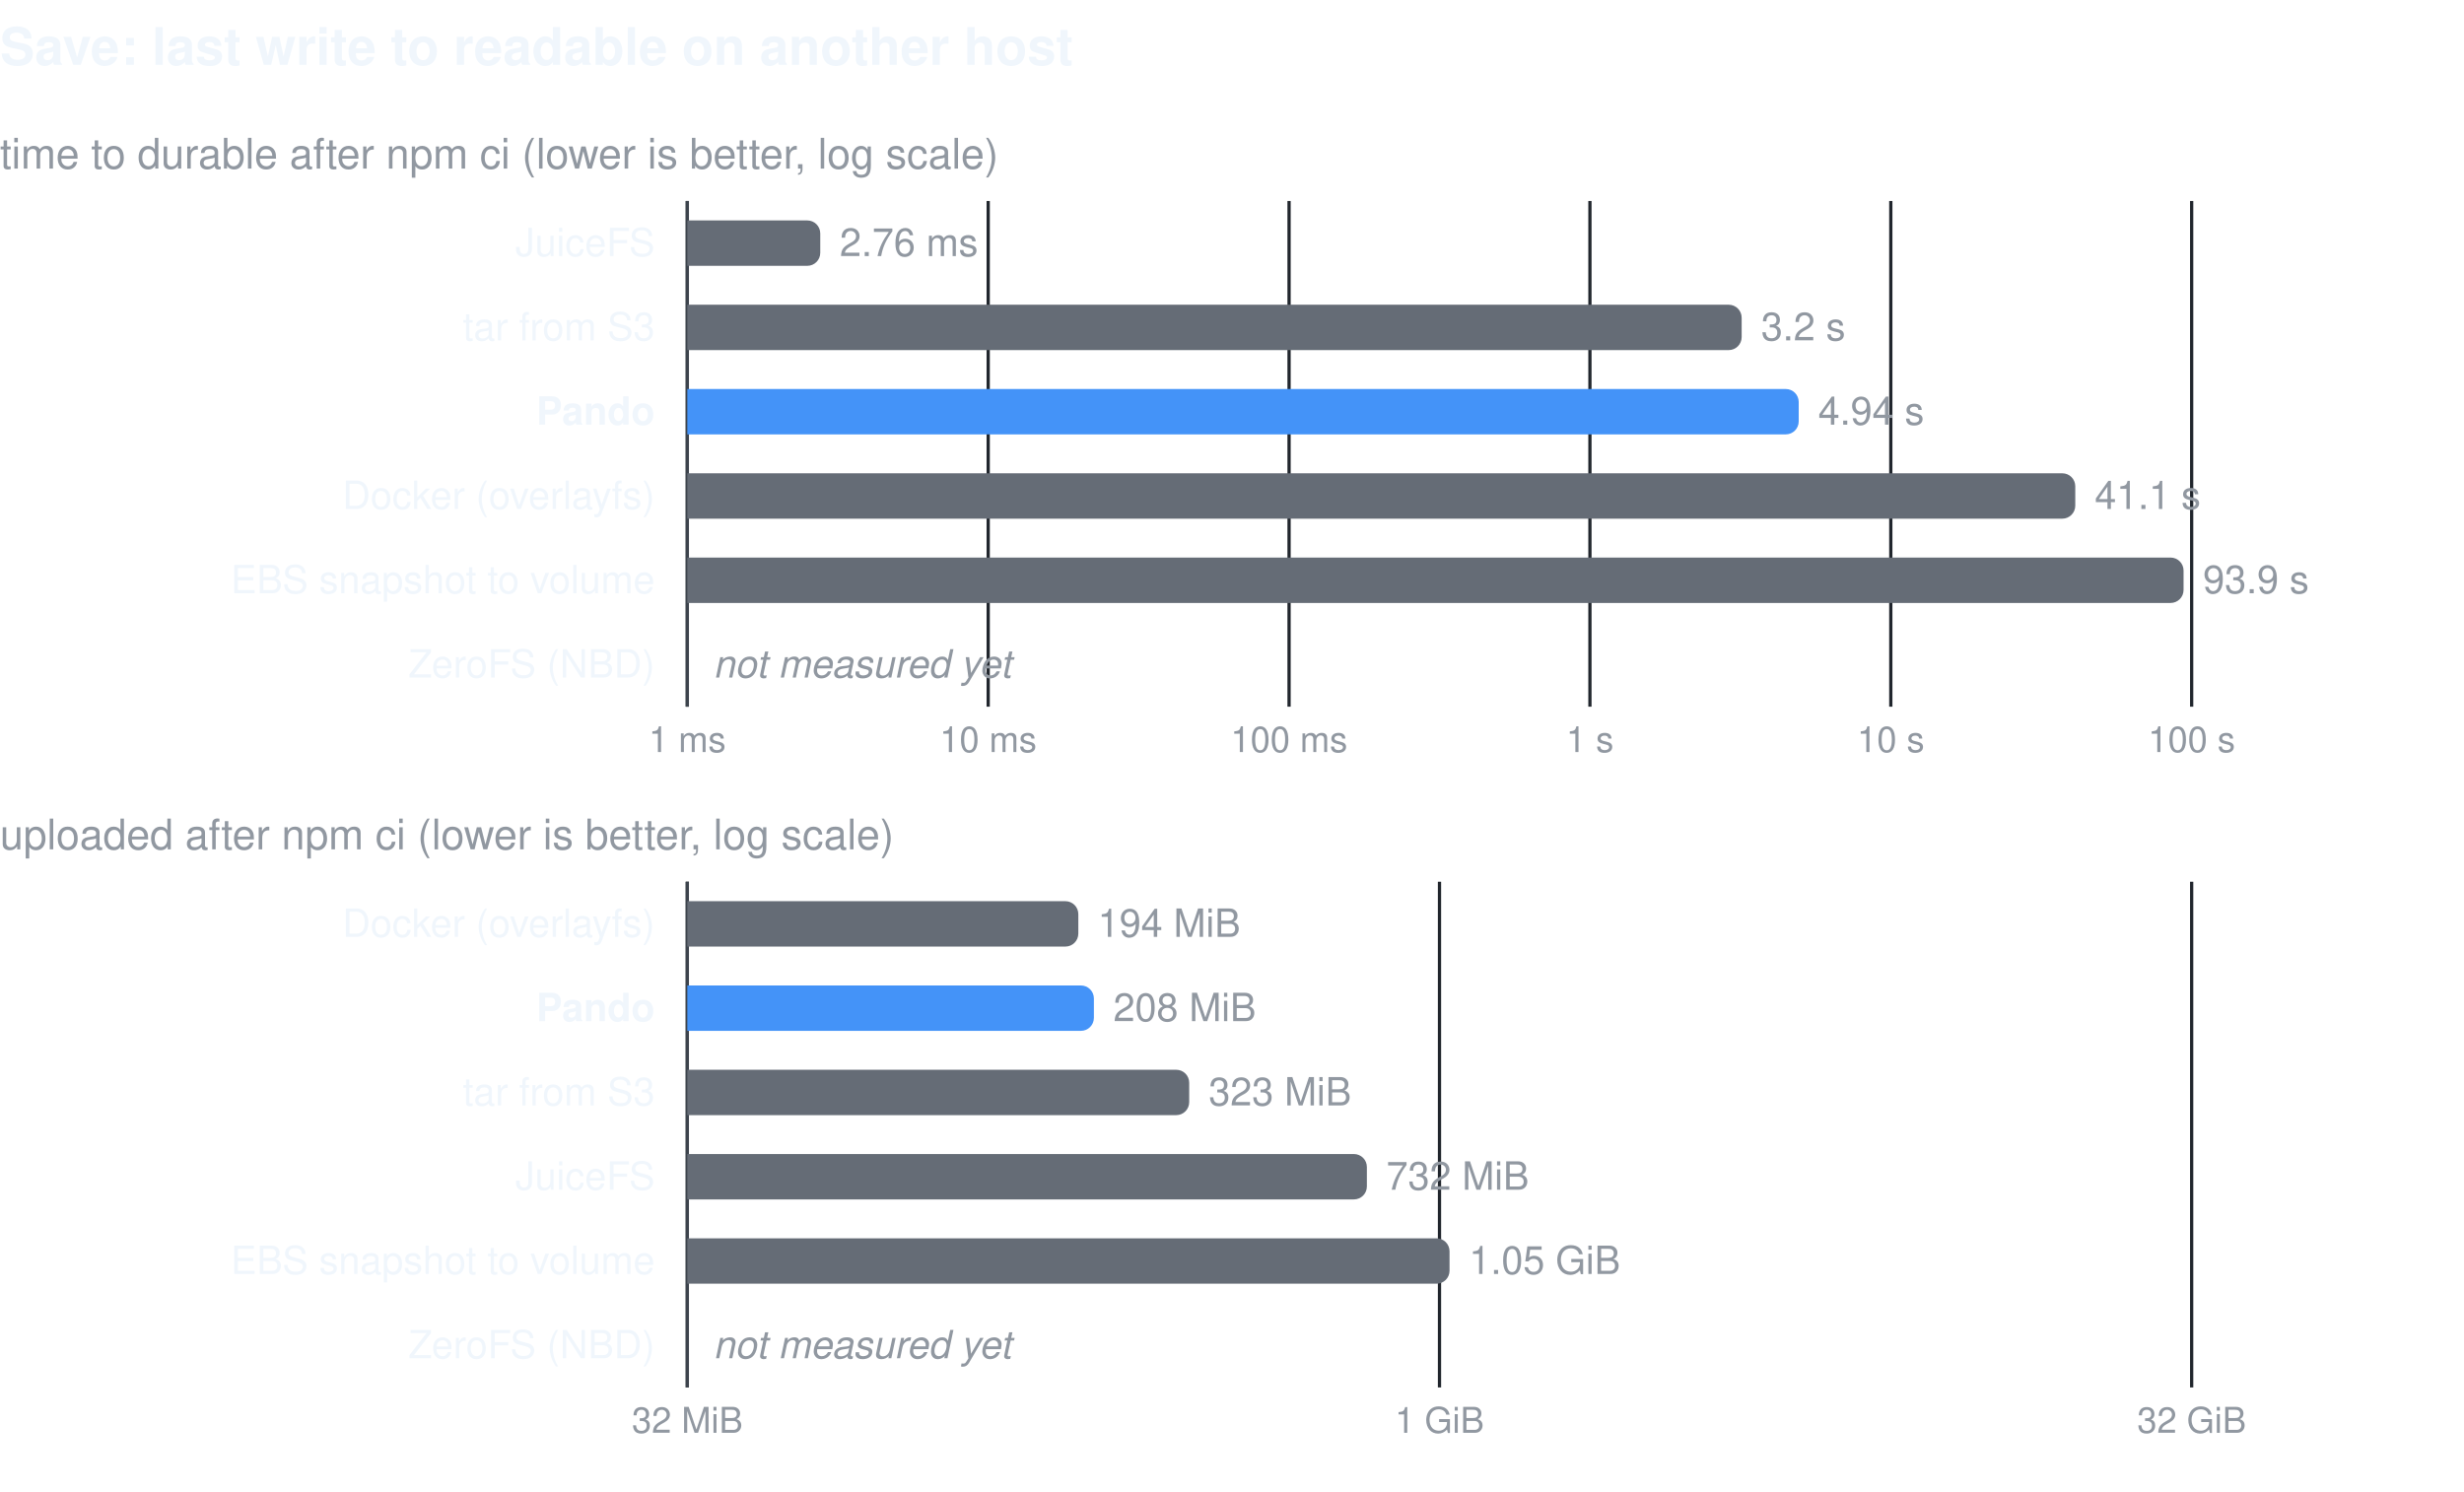
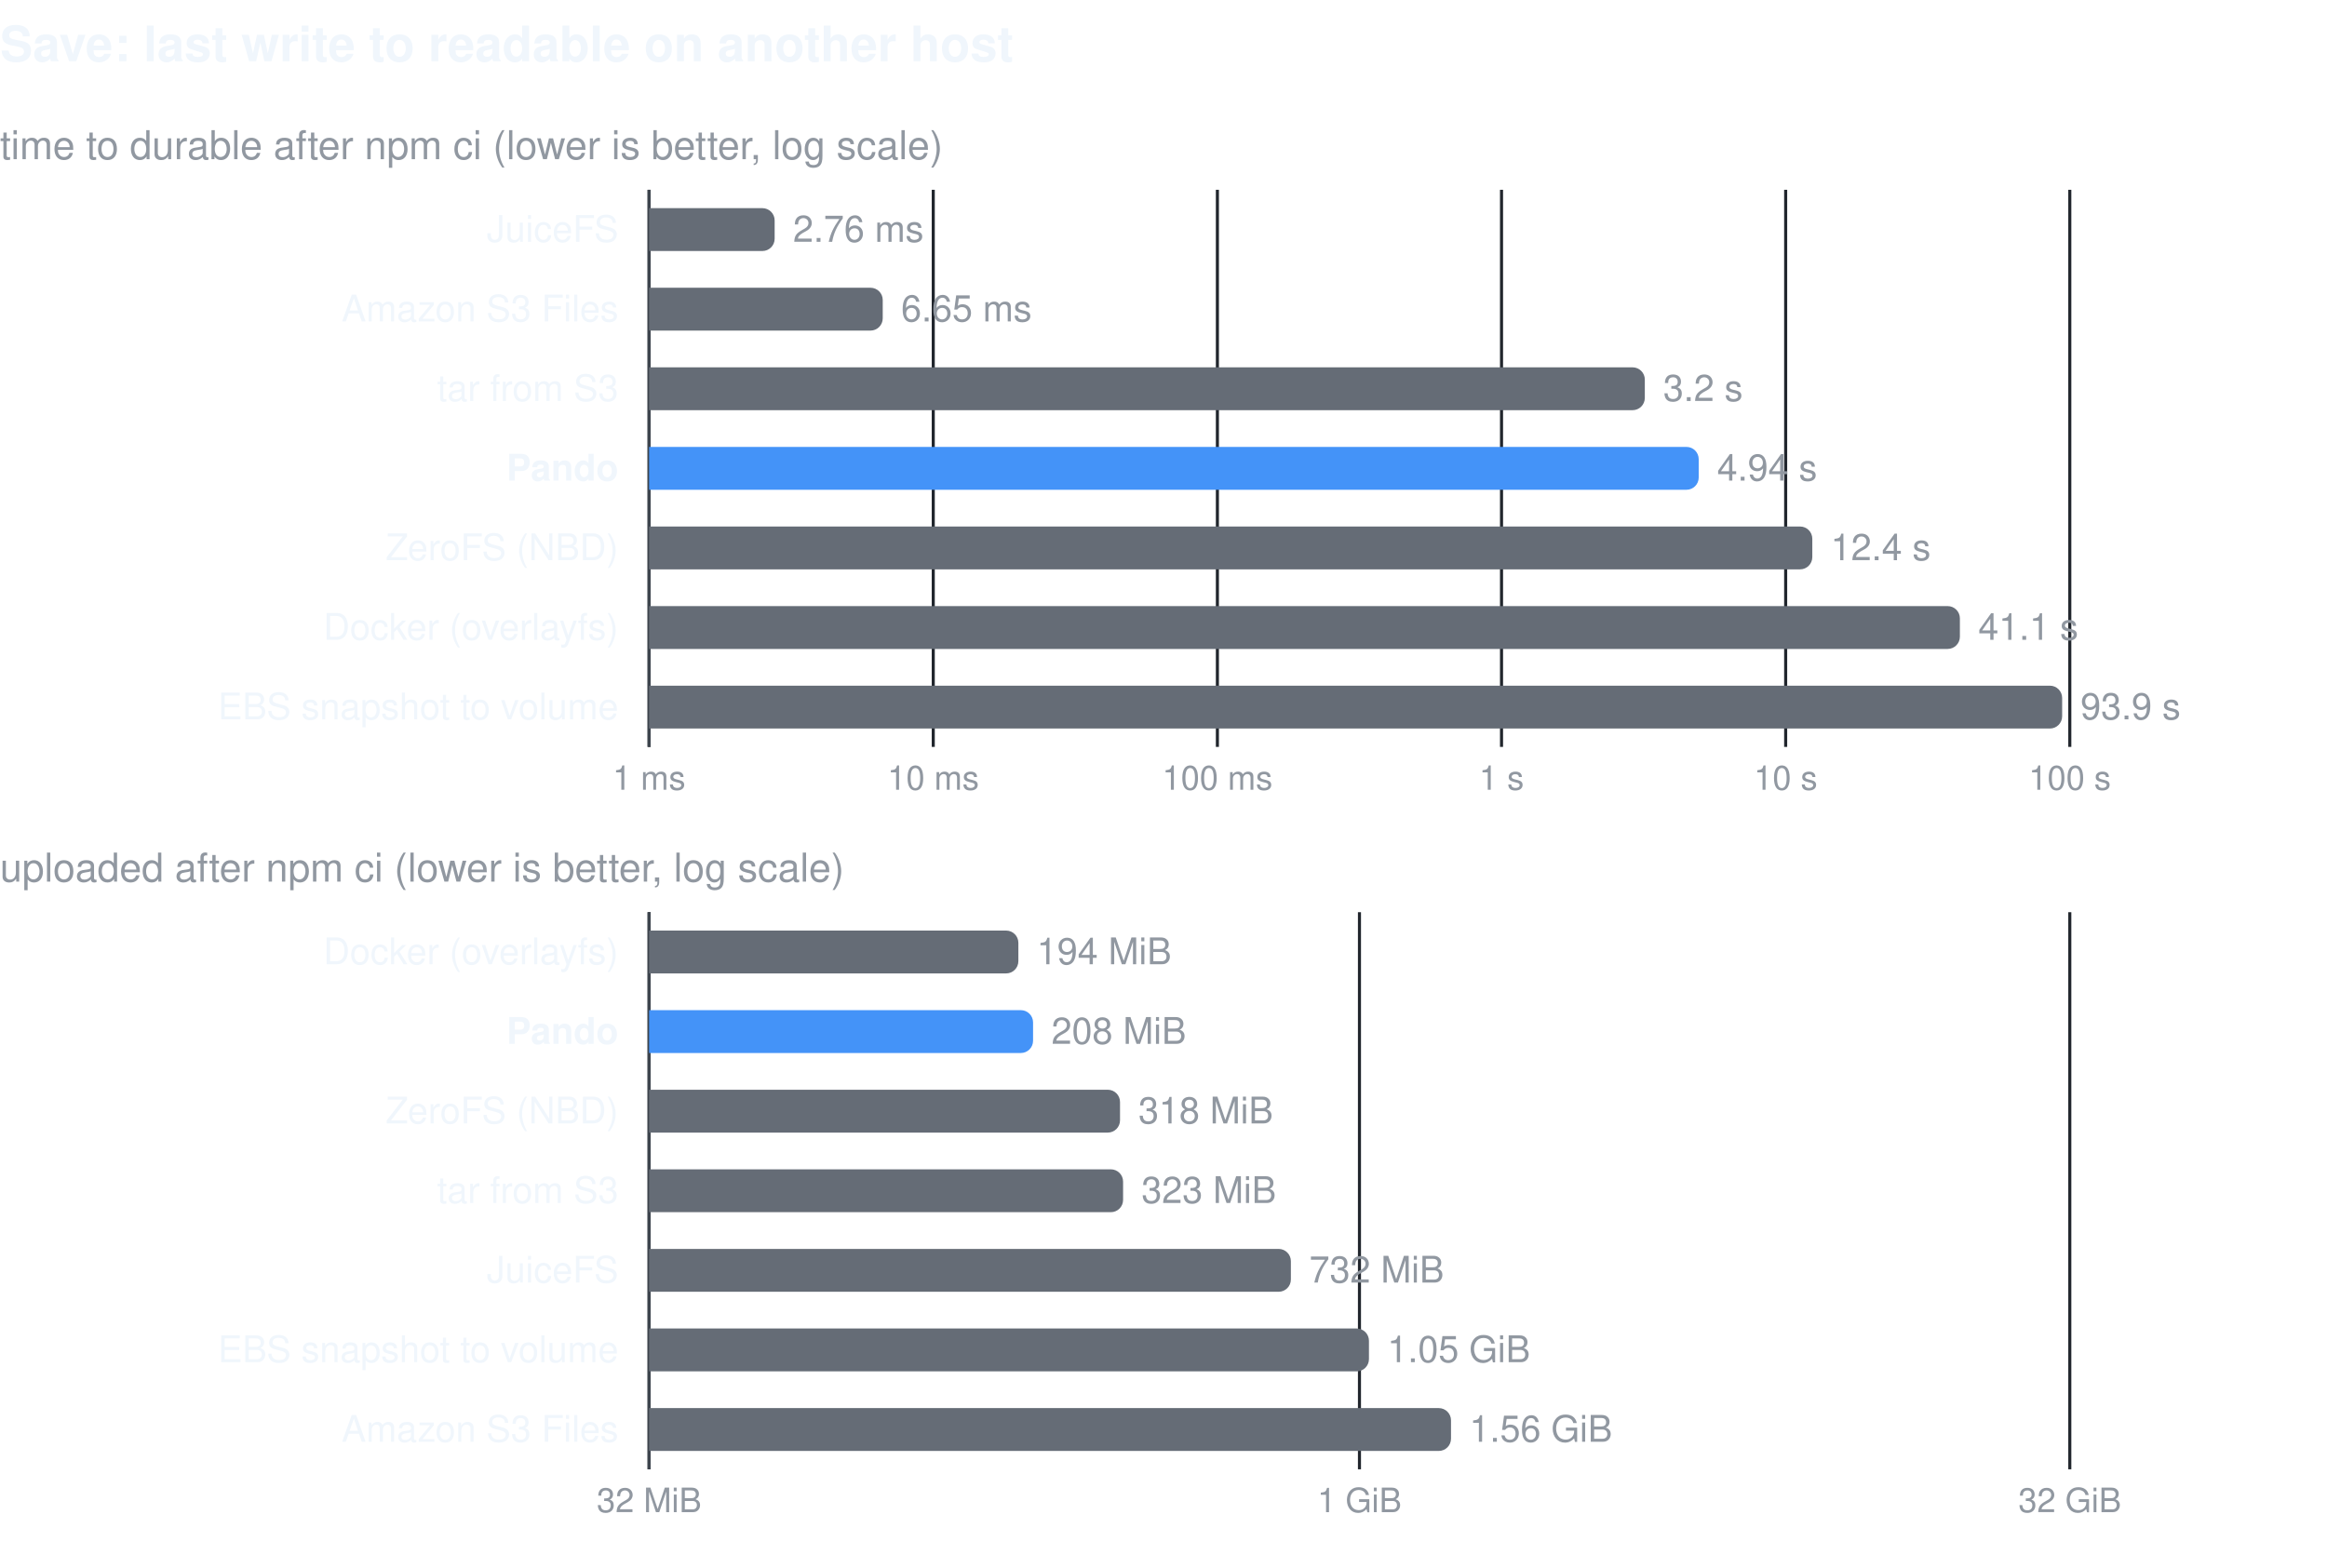
- <svg xmlns="http://www.w3.org/2000/svg" width="760" height="460" viewBox="0 0 760 460" font-family="-apple-system, BlinkMacSystemFont, 'Segoe UI', Helvetica, Arial, sans-serif" role="img">
+ <svg xmlns="http://www.w3.org/2000/svg" width="760" height="512" viewBox="0 0 760 512" font-family="-apple-system, BlinkMacSystemFont, 'Segoe UI', Helvetica, Arial, sans-serif" role="img">
  <text x="0" y="20" font-size="16" font-weight="600" fill="#f0f6fc">Save: last write to readable on another host</text>
  <text x="0" y="52" font-size="13" fill="#9198a1">time to durable after npm ci (lower is better, log scale)</text>
-   <line x1="212.0" y1="62" x2="212.0" y2="218" stroke="#21262d" stroke-width="1" />
-   <text x="212.0" y="232" font-size="11" fill="#9198a1" text-anchor="middle">1 ms</text>
-   <line x1="304.8" y1="62" x2="304.8" y2="218" stroke="#21262d" stroke-width="1" />
-   <text x="304.8" y="232" font-size="11" fill="#9198a1" text-anchor="middle">10 ms</text>
-   <line x1="397.6" y1="62" x2="397.6" y2="218" stroke="#21262d" stroke-width="1" />
-   <text x="397.6" y="232" font-size="11" fill="#9198a1" text-anchor="middle">100 ms</text>
-   <line x1="490.4" y1="62" x2="490.4" y2="218" stroke="#21262d" stroke-width="1" />
-   <text x="490.4" y="232" font-size="11" fill="#9198a1" text-anchor="middle">1 s</text>
-   <line x1="583.2" y1="62" x2="583.2" y2="218" stroke="#21262d" stroke-width="1" />
-   <text x="583.2" y="232" font-size="11" fill="#9198a1" text-anchor="middle">10 s</text>
-   <line x1="676.0" y1="62" x2="676.0" y2="218" stroke="#21262d" stroke-width="1" />
-   <text x="676.0" y="232" font-size="11" fill="#9198a1" text-anchor="middle">100 s</text>
-   <line x1="212" y1="62" x2="212" y2="218" stroke="#3d444d" stroke-width="1" />
+   <line x1="212.0" y1="62" x2="212.0" y2="244" stroke="#21262d" stroke-width="1" />
+   <text x="212.0" y="258" font-size="11" fill="#9198a1" text-anchor="middle">1 ms</text>
+   <line x1="304.8" y1="62" x2="304.8" y2="244" stroke="#21262d" stroke-width="1" />
+   <text x="304.8" y="258" font-size="11" fill="#9198a1" text-anchor="middle">10 ms</text>
+   <line x1="397.6" y1="62" x2="397.6" y2="244" stroke="#21262d" stroke-width="1" />
+   <text x="397.6" y="258" font-size="11" fill="#9198a1" text-anchor="middle">100 ms</text>
+   <line x1="490.4" y1="62" x2="490.4" y2="244" stroke="#21262d" stroke-width="1" />
+   <text x="490.4" y="258" font-size="11" fill="#9198a1" text-anchor="middle">1 s</text>
+   <line x1="583.2" y1="62" x2="583.2" y2="244" stroke="#21262d" stroke-width="1" />
+   <text x="583.2" y="258" font-size="11" fill="#9198a1" text-anchor="middle">10 s</text>
+   <line x1="676.0" y1="62" x2="676.0" y2="244" stroke="#21262d" stroke-width="1" />
+   <text x="676.0" y="258" font-size="11" fill="#9198a1" text-anchor="middle">100 s</text>
+   <line x1="212" y1="62" x2="212" y2="244" stroke="#3d444d" stroke-width="1" />
  <text x="202" y="79.0" font-size="12" fill="#f0f6fc" text-anchor="end">JuiceFS</text>
  <path d="M212,68.0 h37.0 a4,4 0 0 1 4,4 v6 a4,4 0 0 1 -4,4 h-37.0 z" fill="#656c76" />
  <text x="259.0" y="79.0" font-size="12" fill="#9198a1">2.76 ms</text>
-   <text x="202" y="105.0" font-size="12" fill="#f0f6fc" text-anchor="end">tar from S3</text>
-   <path d="M212,94.0 h321.2 a4,4 0 0 1 4,4 v6 a4,4 0 0 1 -4,4 h-321.2 z" fill="#656c76" />
-   <text x="543.2" y="105.0" font-size="12" fill="#9198a1">3.2 s</text>
-   <text x="202" y="131.0" font-size="12" fill="#f0f6fc" text-anchor="end" font-weight="600">Pando</text>
-   <path d="M212,120.0 h338.8 a4,4 0 0 1 4,4 v6 a4,4 0 0 1 -4,4 h-338.8 z" fill="#4493f8" />
-   <text x="560.8" y="131.0" font-size="12" fill="#9198a1">4.94 s</text>
-   <text x="202" y="157.0" font-size="12" fill="#f0f6fc" text-anchor="end">Docker (overlayfs)</text>
-   <path d="M212,146.0 h424.1 a4,4 0 0 1 4,4 v6 a4,4 0 0 1 -4,4 h-424.1 z" fill="#656c76" />
-   <text x="646.1" y="157.0" font-size="12" fill="#9198a1">41.1 s</text>
-   <text x="202" y="183.0" font-size="12" fill="#f0f6fc" text-anchor="end">EBS snapshot to volume</text>
-   <path d="M212,172.0 h457.5 a4,4 0 0 1 4,4 v6 a4,4 0 0 1 -4,4 h-457.5 z" fill="#656c76" />
-   <text x="679.5" y="183.0" font-size="12" fill="#9198a1">93.9 s</text>
-   <text x="202" y="209.0" font-size="12" fill="#f0f6fc" text-anchor="end">ZeroFS (NBD)</text>
-   <text x="220" y="209.0" font-size="12" font-style="italic" fill="#9198a1">not measured yet</text>
-   <text x="0" y="262" font-size="13" fill="#9198a1">uploaded after npm ci (lower is better, log scale)</text>
-   <line x1="212.0" y1="272" x2="212.0" y2="428" stroke="#21262d" stroke-width="1" />
-   <text x="212.0" y="442" font-size="11" fill="#9198a1" text-anchor="middle">32 MiB</text>
-   <line x1="444.0" y1="272" x2="444.0" y2="428" stroke="#21262d" stroke-width="1" />
-   <text x="444.0" y="442" font-size="11" fill="#9198a1" text-anchor="middle">1 GiB</text>
-   <line x1="676.0" y1="272" x2="676.0" y2="428" stroke="#21262d" stroke-width="1" />
-   <text x="676.0" y="442" font-size="11" fill="#9198a1" text-anchor="middle">32 GiB</text>
-   <line x1="212" y1="272" x2="212" y2="428" stroke="#3d444d" stroke-width="1" />
-   <text x="202" y="289.0" font-size="12" fill="#f0f6fc" text-anchor="end">Docker (overlayfs)</text>
-   <path d="M212,278.0 h116.6 a4,4 0 0 1 4,4 v6 a4,4 0 0 1 -4,4 h-116.6 z" fill="#656c76" />
-   <text x="338.6" y="289.0" font-size="12" fill="#9198a1">194 MiB</text>
-   <text x="202" y="315.0" font-size="12" fill="#f0f6fc" text-anchor="end" font-weight="600">Pando</text>
-   <path d="M212,304.0 h121.4 a4,4 0 0 1 4,4 v6 a4,4 0 0 1 -4,4 h-121.4 z" fill="#4493f8" />
-   <text x="343.4" y="315.0" font-size="12" fill="#9198a1">208 MiB</text>
-   <text x="202" y="341.0" font-size="12" fill="#f0f6fc" text-anchor="end">tar from S3</text>
-   <path d="M212,330.0 h150.8 a4,4 0 0 1 4,4 v6 a4,4 0 0 1 -4,4 h-150.8 z" fill="#656c76" />
-   <text x="372.8" y="341.0" font-size="12" fill="#9198a1">323 MiB</text>
-   <text x="202" y="367.0" font-size="12" fill="#f0f6fc" text-anchor="end">JuiceFS</text>
-   <path d="M212,356.0 h205.6 a4,4 0 0 1 4,4 v6 a4,4 0 0 1 -4,4 h-205.6 z" fill="#656c76" />
-   <text x="427.6" y="367.0" font-size="12" fill="#9198a1">732 MiB</text>
-   <text x="202" y="393.0" font-size="12" fill="#f0f6fc" text-anchor="end">EBS snapshot to volume</text>
-   <path d="M212,382.0 h231.1 a4,4 0 0 1 4,4 v6 a4,4 0 0 1 -4,4 h-231.1 z" fill="#656c76" />
-   <text x="453.1" y="393.0" font-size="12" fill="#9198a1">1.05 GiB</text>
-   <text x="202" y="419.0" font-size="12" fill="#f0f6fc" text-anchor="end">ZeroFS (NBD)</text>
-   <text x="220" y="419.0" font-size="12" font-style="italic" fill="#9198a1">not measured yet</text>
+   <text x="202" y="105.0" font-size="12" fill="#f0f6fc" text-anchor="end">Amazon S3 Files</text>
+   <path d="M212,94.0 h72.3 a4,4 0 0 1 4,4 v6 a4,4 0 0 1 -4,4 h-72.3 z" fill="#656c76" />
+   <text x="294.3" y="105.0" font-size="12" fill="#9198a1">6.65 ms</text>
+   <text x="202" y="131.0" font-size="12" fill="#f0f6fc" text-anchor="end">tar from S3</text>
+   <path d="M212,120.0 h321.2 a4,4 0 0 1 4,4 v6 a4,4 0 0 1 -4,4 h-321.2 z" fill="#656c76" />
+   <text x="543.2" y="131.0" font-size="12" fill="#9198a1">3.2 s</text>
+   <text x="202" y="157.0" font-size="12" fill="#f0f6fc" text-anchor="end" font-weight="600">Pando</text>
+   <path d="M212,146.0 h338.8 a4,4 0 0 1 4,4 v6 a4,4 0 0 1 -4,4 h-338.8 z" fill="#4493f8" />
+   <text x="560.8" y="157.0" font-size="12" fill="#9198a1">4.94 s</text>
+   <text x="202" y="183.0" font-size="12" fill="#f0f6fc" text-anchor="end">ZeroFS (NBD)</text>
+   <path d="M212,172.0 h375.9 a4,4 0 0 1 4,4 v6 a4,4 0 0 1 -4,4 h-375.9 z" fill="#656c76" />
+   <text x="597.9" y="183.0" font-size="12" fill="#9198a1">12.4 s</text>
+   <text x="202" y="209.0" font-size="12" fill="#f0f6fc" text-anchor="end">Docker (overlayfs)</text>
+   <path d="M212,198.0 h424.1 a4,4 0 0 1 4,4 v6 a4,4 0 0 1 -4,4 h-424.1 z" fill="#656c76" />
+   <text x="646.1" y="209.0" font-size="12" fill="#9198a1">41.1 s</text>
+   <text x="202" y="235.0" font-size="12" fill="#f0f6fc" text-anchor="end">EBS snapshot to volume</text>
+   <path d="M212,224.0 h457.5 a4,4 0 0 1 4,4 v6 a4,4 0 0 1 -4,4 h-457.5 z" fill="#656c76" />
+   <text x="679.5" y="235.0" font-size="12" fill="#9198a1">93.9 s</text>
+   <text x="0" y="288" font-size="13" fill="#9198a1">uploaded after npm ci (lower is better, log scale)</text>
+   <line x1="212.0" y1="298" x2="212.0" y2="480" stroke="#21262d" stroke-width="1" />
+   <text x="212.0" y="494" font-size="11" fill="#9198a1" text-anchor="middle">32 MiB</text>
+   <line x1="444.0" y1="298" x2="444.0" y2="480" stroke="#21262d" stroke-width="1" />
+   <text x="444.0" y="494" font-size="11" fill="#9198a1" text-anchor="middle">1 GiB</text>
+   <line x1="676.0" y1="298" x2="676.0" y2="480" stroke="#21262d" stroke-width="1" />
+   <text x="676.0" y="494" font-size="11" fill="#9198a1" text-anchor="middle">32 GiB</text>
+   <line x1="212" y1="298" x2="212" y2="480" stroke="#3d444d" stroke-width="1" />
+   <text x="202" y="315.0" font-size="12" fill="#f0f6fc" text-anchor="end">Docker (overlayfs)</text>
+   <path d="M212,304.0 h116.6 a4,4 0 0 1 4,4 v6 a4,4 0 0 1 -4,4 h-116.6 z" fill="#656c76" />
+   <text x="338.6" y="315.0" font-size="12" fill="#9198a1">194 MiB</text>
+   <text x="202" y="341.0" font-size="12" fill="#f0f6fc" text-anchor="end" font-weight="600">Pando</text>
+   <path d="M212,330.0 h121.4 a4,4 0 0 1 4,4 v6 a4,4 0 0 1 -4,4 h-121.4 z" fill="#4493f8" />
+   <text x="343.4" y="341.0" font-size="12" fill="#9198a1">208 MiB</text>
+   <text x="202" y="367.0" font-size="12" fill="#f0f6fc" text-anchor="end">ZeroFS (NBD)</text>
+   <path d="M212,356.0 h149.8 a4,4 0 0 1 4,4 v6 a4,4 0 0 1 -4,4 h-149.8 z" fill="#656c76" />
+   <text x="371.8" y="367.0" font-size="12" fill="#9198a1">318 MiB</text>
+   <text x="202" y="393.0" font-size="12" fill="#f0f6fc" text-anchor="end">tar from S3</text>
+   <path d="M212,382.0 h150.8 a4,4 0 0 1 4,4 v6 a4,4 0 0 1 -4,4 h-150.8 z" fill="#656c76" />
+   <text x="372.8" y="393.0" font-size="12" fill="#9198a1">323 MiB</text>
+   <text x="202" y="419.0" font-size="12" fill="#f0f6fc" text-anchor="end">JuiceFS</text>
+   <path d="M212,408.0 h205.6 a4,4 0 0 1 4,4 v6 a4,4 0 0 1 -4,4 h-205.6 z" fill="#656c76" />
+   <text x="427.6" y="419.0" font-size="12" fill="#9198a1">732 MiB</text>
+   <text x="202" y="445.0" font-size="12" fill="#f0f6fc" text-anchor="end">EBS snapshot to volume</text>
+   <path d="M212,434.0 h231.1 a4,4 0 0 1 4,4 v6 a4,4 0 0 1 -4,4 h-231.1 z" fill="#656c76" />
+   <text x="453.1" y="445.0" font-size="12" fill="#9198a1">1.05 GiB</text>
+   <text x="202" y="471.0" font-size="12" fill="#f0f6fc" text-anchor="end">Amazon S3 Files</text>
+   <path d="M212,460.0 h257.9 a4,4 0 0 1 4,4 v6 a4,4 0 0 1 -4,4 h-257.9 z" fill="#656c76" />
+   <text x="479.9" y="471.0" font-size="12" fill="#9198a1">1.56 GiB</text>
</svg>
